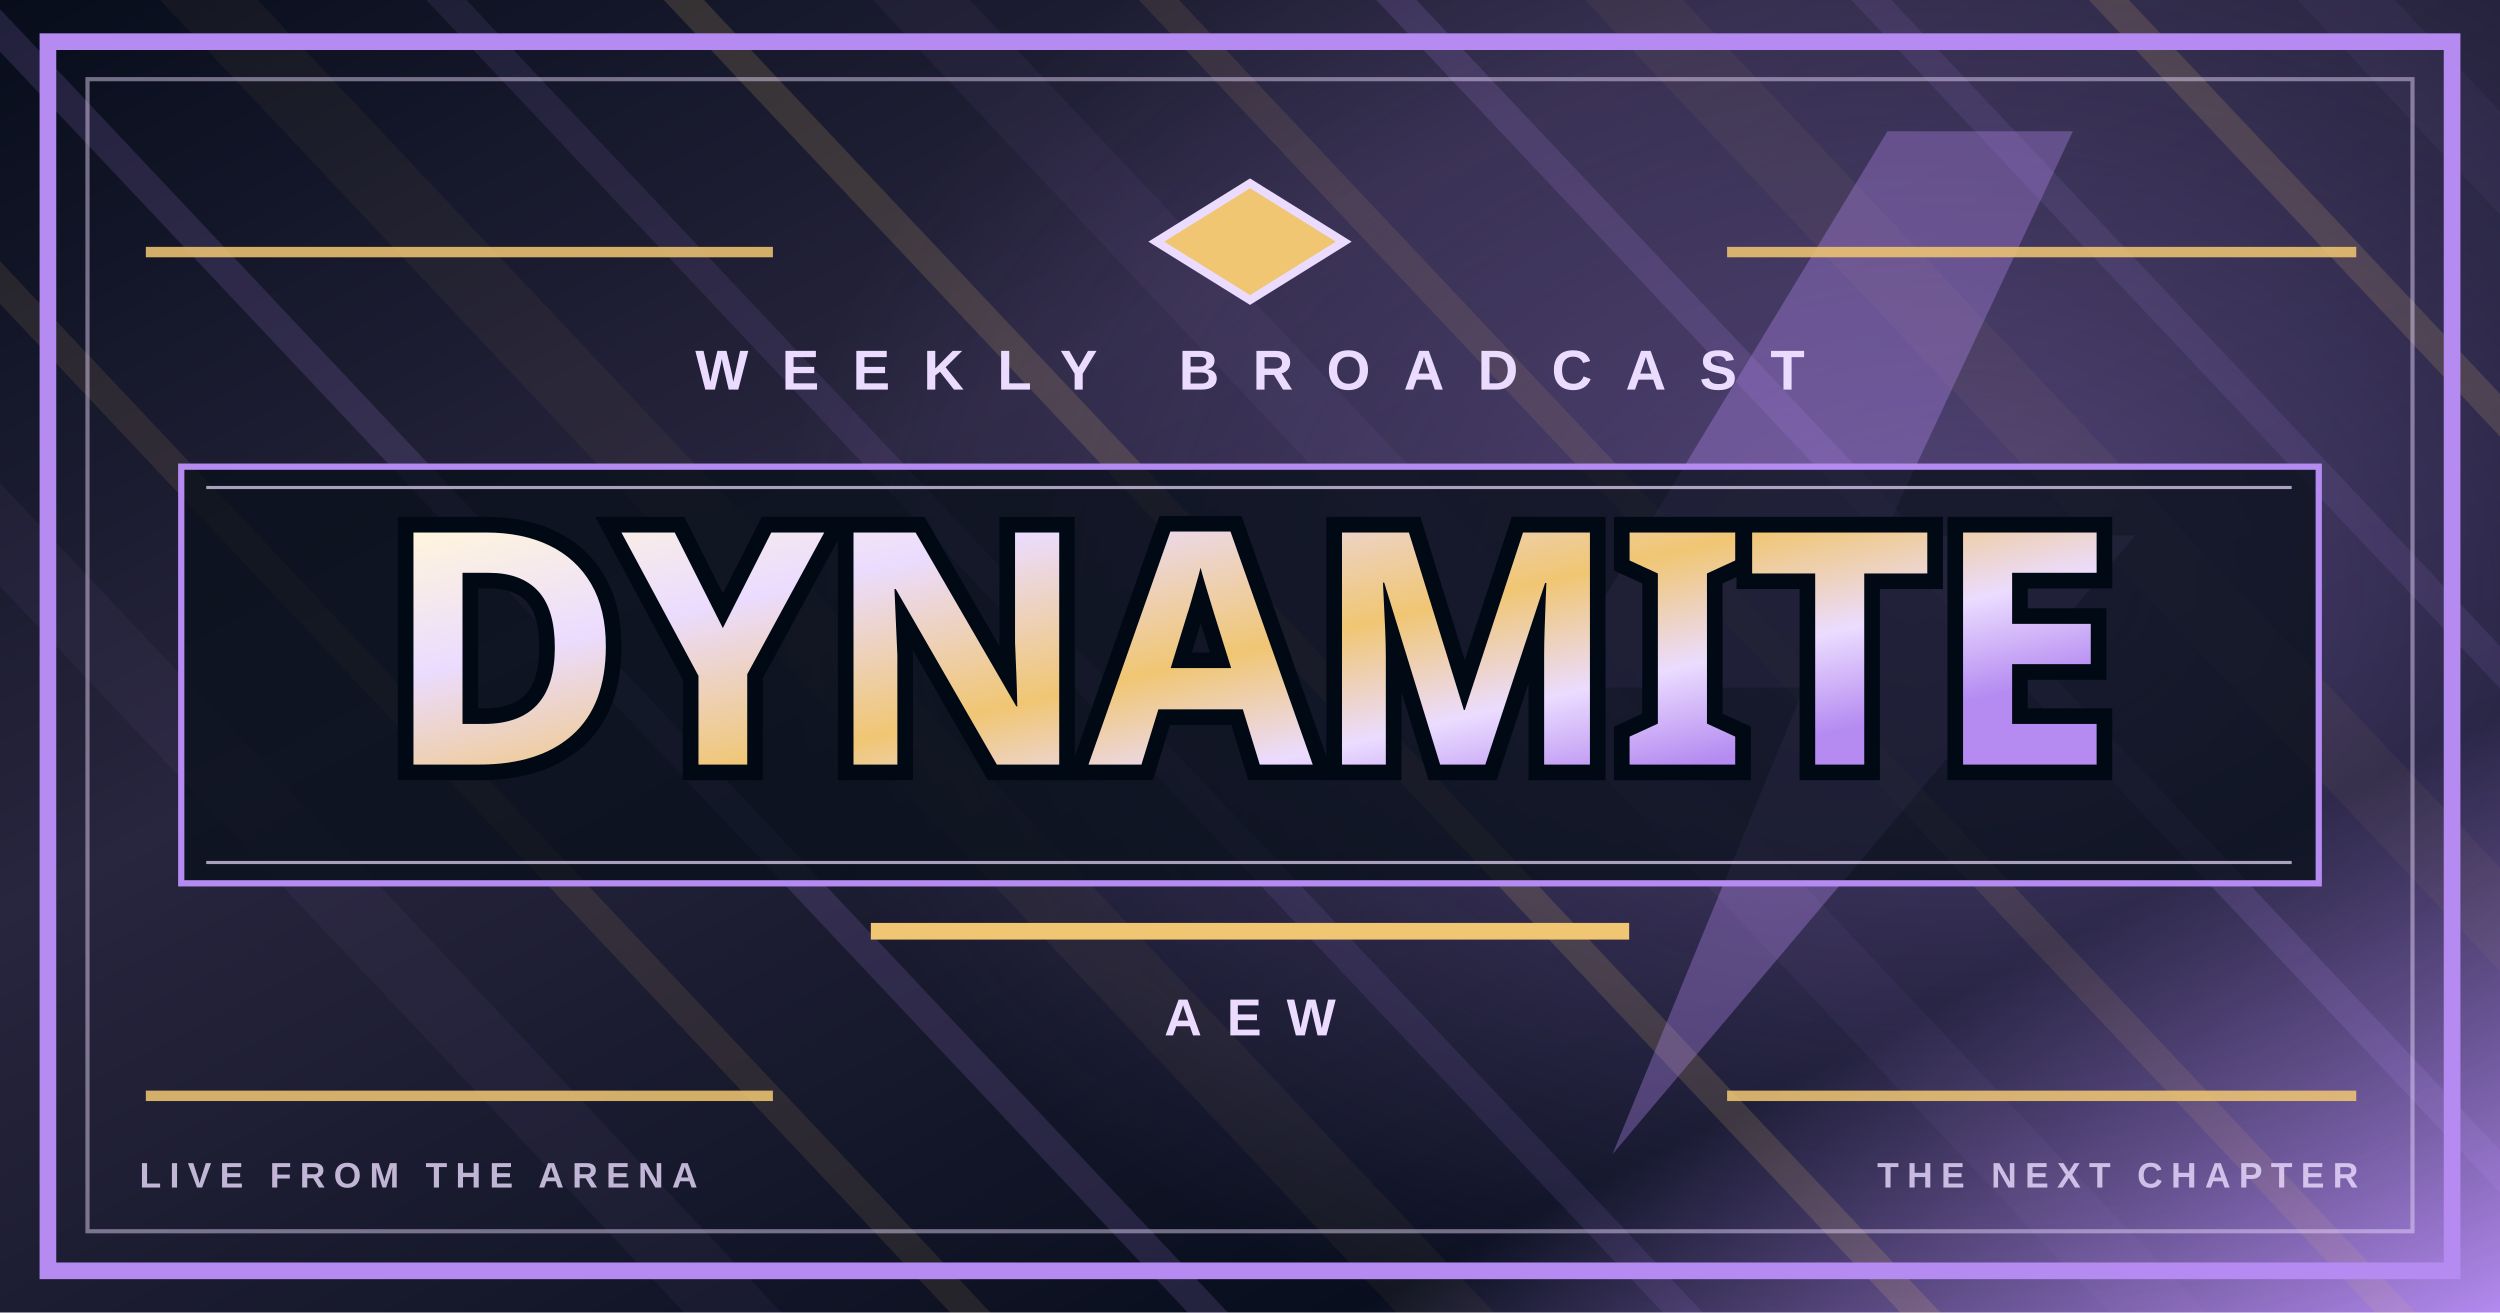
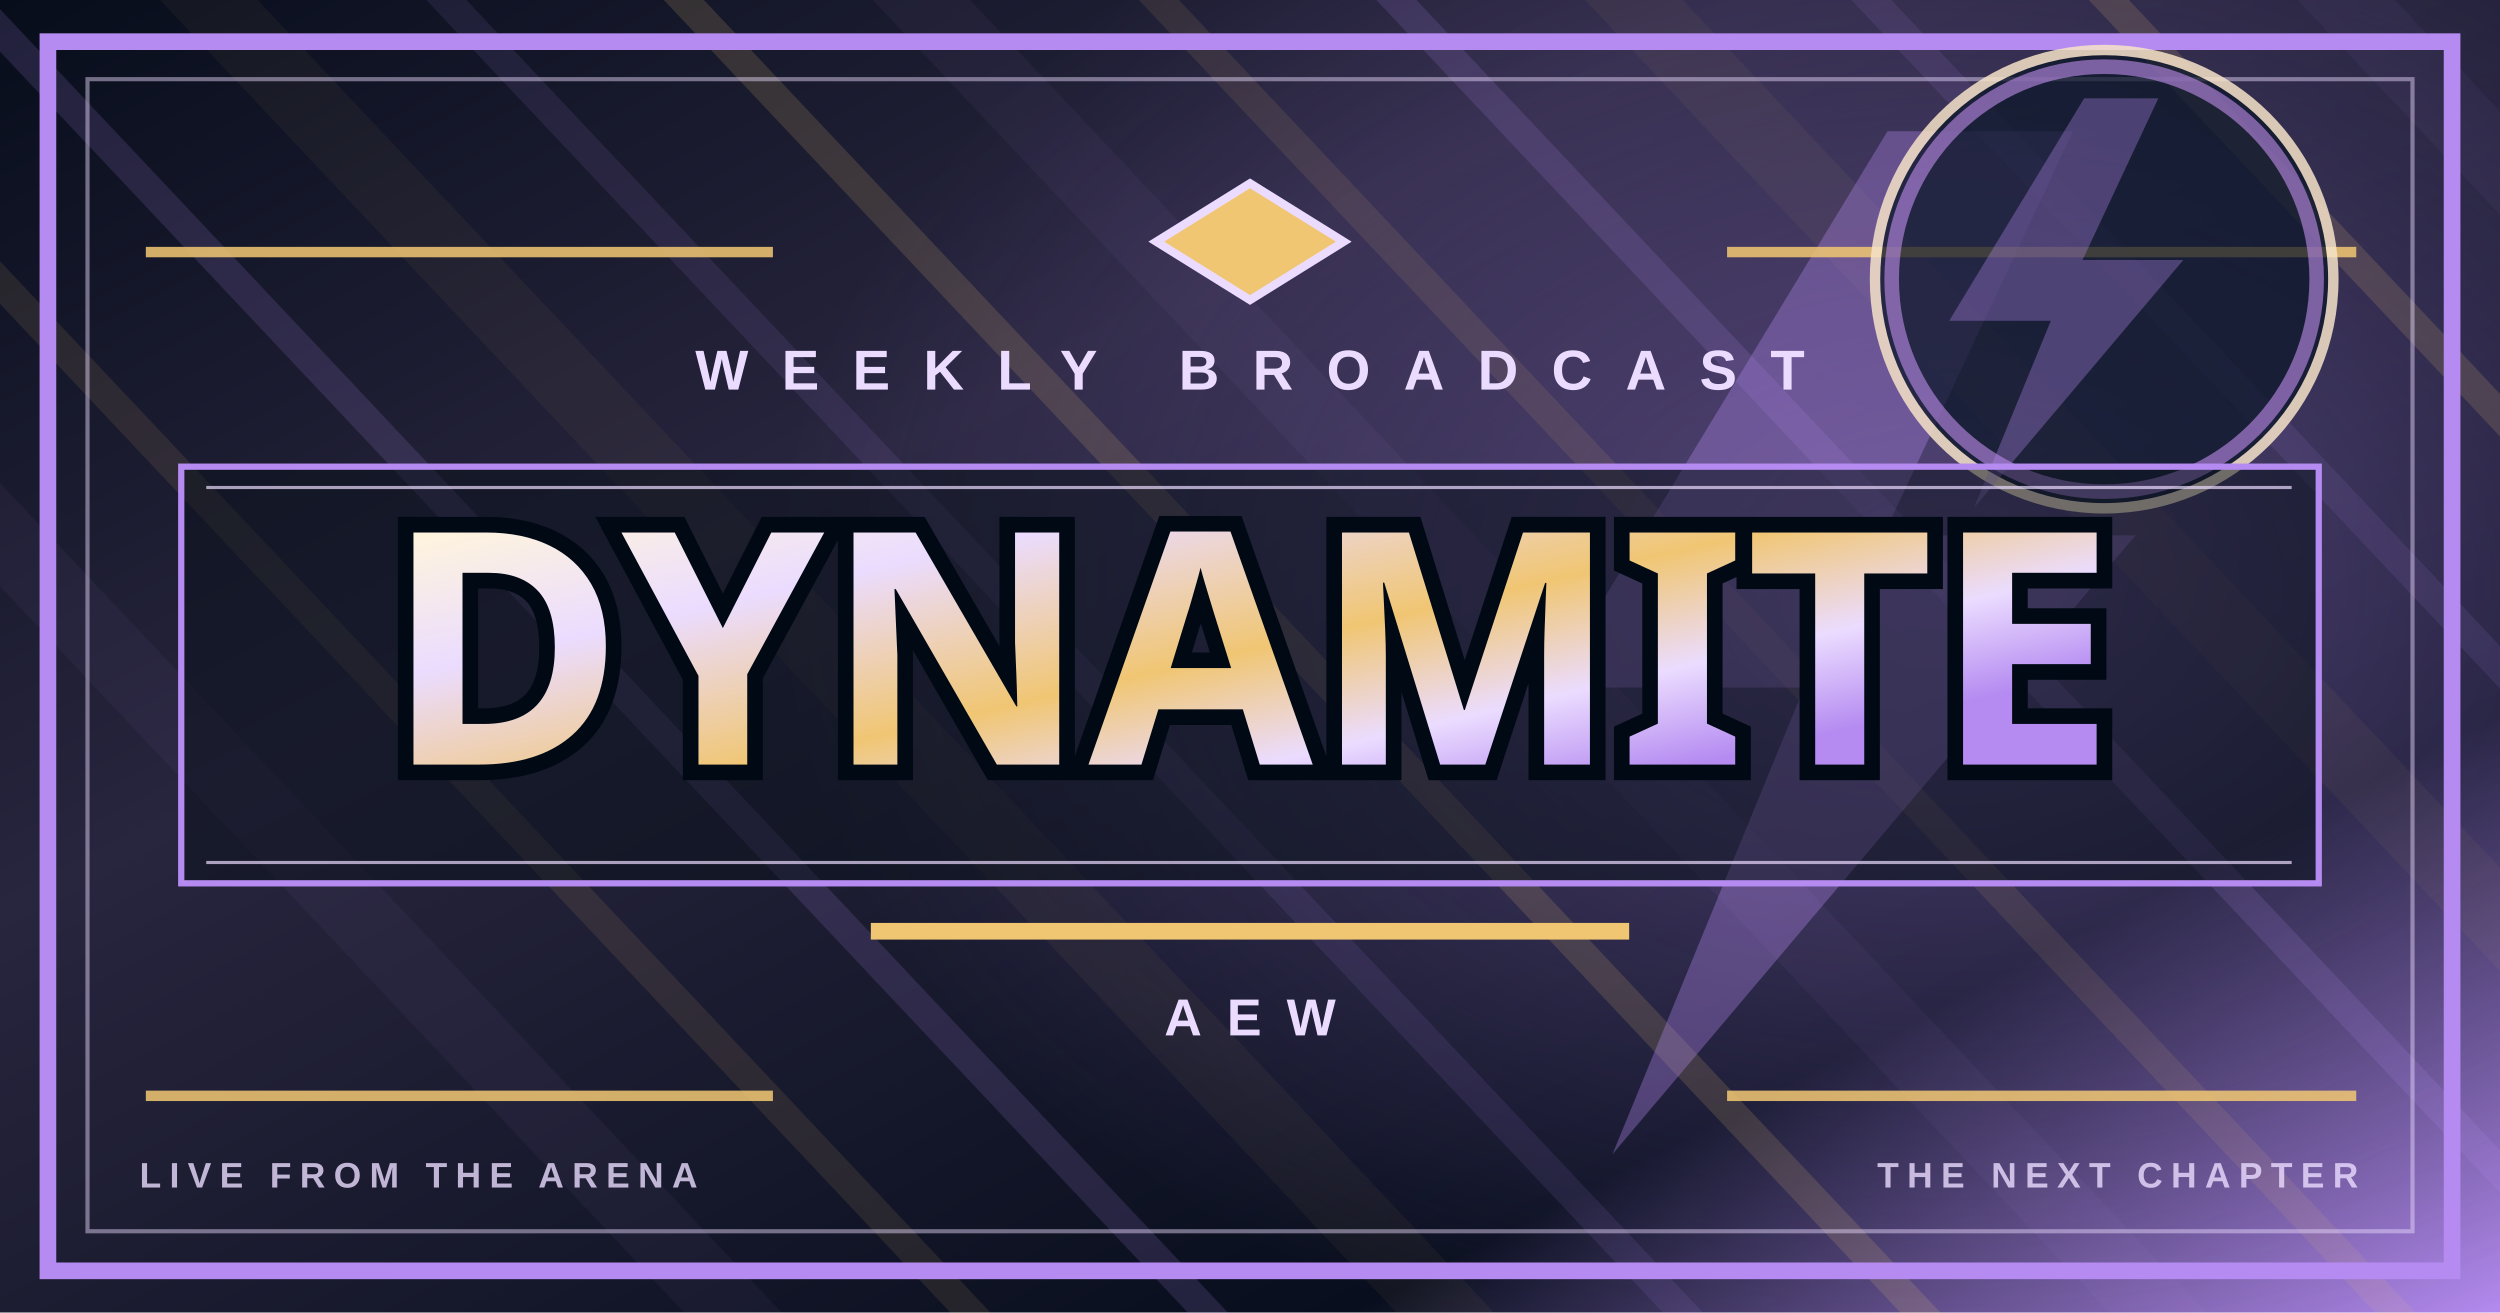
<svg xmlns="http://www.w3.org/2000/svg" width="1200" height="630" viewBox="0 0 1200 630" role="img" aria-label="DYNAMITE event art">
  <defs>
    <linearGradient id="sky" x1="0" y1="0" x2="1" y2="1">
      <stop stop-color="#070d1b" />
      <stop offset=".35" stop-color="#28253e" />
      <stop offset=".77" stop-color="#080e1d" />
      <stop offset="1" stop-color="#b58bf1" />
    </linearGradient>
    <linearGradient id="chrome" x1="0" y1="0" x2="1" y2=".6">
      <stop stop-color="#fff5dc" />
      <stop offset=".27" stop-color="#ebdcff" />
      <stop offset=".59" stop-color="#f0c673" />
      <stop offset=".81" stop-color="#ebdcff" />
      <stop offset="1" stop-color="#b58bf1" />
    </linearGradient>
    <radialGradient id="spot">
      <stop stop-color="#b58bf1" stop-opacity=".39" />
      <stop offset="1" stop-color="#b58bf1" stop-opacity="0" />
    </radialGradient>
  </defs>
  <path fill="url(#sky)" d="M0 0h1200v630H0z" />
  <ellipse cx="935" cy="280" rx="570" ry="390" fill="url(#spot)" />
  <path d="M-270 -30L380 660" stroke="#b58bf1" opacity="0.05" stroke-width="34" />
  <path d="M-156 -30L494 660" stroke="#f0c673" opacity="0.1" stroke-width="14" />
  <path d="M-42 -30L608 660" stroke="#b58bf1" opacity="0.15" stroke-width="14" />
  <path d="M72 -30L722 660" stroke="#f0c673" opacity="0.05" stroke-width="34" />
  <path d="M186 -30L836 660" stroke="#b58bf1" opacity="0.1" stroke-width="14" />
  <path d="M300 -30L950 660" stroke="#f0c673" opacity="0.15" stroke-width="14" />
  <path d="M414 -30L1064 660" stroke="#b58bf1" opacity="0.05" stroke-width="34" />
  <path d="M528 -30L1178 660" stroke="#f0c673" opacity="0.1" stroke-width="14" />
  <path d="M642 -30L1292 660" stroke="#b58bf1" opacity="0.15" stroke-width="14" />
  <path d="M756 -30L1406 660" stroke="#f0c673" opacity="0.05" stroke-width="34" />
  <path d="M870 -30L1520 660" stroke="#b58bf1" opacity="0.1" stroke-width="14" />
  <path d="M984 -30L1634 660" stroke="#f0c673" opacity="0.15" stroke-width="14" />
  <path d="M1098 -30L1748 660" stroke="#b58bf1" opacity="0.05" stroke-width="34" />
  <path d="M1212 -30L1862 660" stroke="#f0c673" opacity="0.1" stroke-width="14" />
  <path d="M1326 -30L1976 660" stroke="#b58bf1" opacity="0.15" stroke-width="14" />
-   <g color="#b58bf1" opacity=".34" transform="translate(-60 0)">
+   <g id="ppw-event-crest" color="#b58bf1" opacity=".34" transform="translate(-60 0)">
    <path d="M966 63L804 330h122l-92 224 251-297H964l91-194Z" fill="currentColor" />
  </g>
  <path d="M23 20h1154v590H23Z" fill="none" stroke="#b58bf1" stroke-width="8" />
  <path d="M42 38h1116v553H42Z" fill="none" stroke="#ebdcff" stroke-width="2" opacity=".46" />
  <path d="M70 121h301M829 121h302M70 526h301M829 526h302" stroke="#f0c673" stroke-width="5" opacity=".86" />
  <path d="M600 88l45 28-45 28-45-28Z" fill="#f0c673" stroke="#ebdcff" stroke-width="4" />
  <text x="600" y="187" font-family="Arial,sans-serif" text-anchor="middle" font-size="27" letter-spacing="16" font-weight="900" fill="#ebdcff">WEEKLY BROADCAST</text>
-   <path d="M87 224H1113V424H87Z" fill="#09101bc4" stroke="#b58bf1" stroke-width="3" />
+   <circle cx="1010" cy="134" r="110" fill="#0d1729e0" stroke="#f6e3c8" stroke-width="5" opacity=".85" />
+   <circle cx="1010" cy="134" r="102" fill="none" stroke="#c08eec" stroke-width="7" opacity=".6" />
+   <use href="#ppw-event-crest" transform="translate(1010 134) scale(.40) translate(-930 -280)" opacity=".98" />
+   <path d="M87 224H1113V424H87Z" fill="#09101b82" stroke="#b58bf1" stroke-width="3" />
  <path d="M99 234h1001M99 414h1001" stroke="#ebdcff" stroke-width="1.5" opacity=".7" />
  <text x="600" y="367" text-anchor="middle" font-family="Impact,'Arial Black',sans-serif" font-size="156" font-weight="1000" textLength="786.24" lengthAdjust="spacingAndGlyphs" fill="url(#chrome)" stroke="#010914" stroke-width="15" paint-order="stroke">DYNAMITE</text>
  <path d="M418 447h364" stroke="#f0c673" stroke-width="8" />
  <text x="600" y="497" text-anchor="middle" fill="#ebdcff" font-family="Arial,sans-serif" font-size="25" font-weight="900" letter-spacing="12">AEW</text>
  <text x="67" y="570" fill="#ebdcff" opacity=".8" font-family="Arial,sans-serif" font-size="17" font-weight="900" letter-spacing="4">LIVE FROM THE ARENA</text>
  <text x="1132" y="570" text-anchor="end" fill="#ebdcff" opacity=".8" font-family="Arial,sans-serif" font-size="17" font-weight="900" letter-spacing="4">THE NEXT CHAPTER</text>
</svg>
